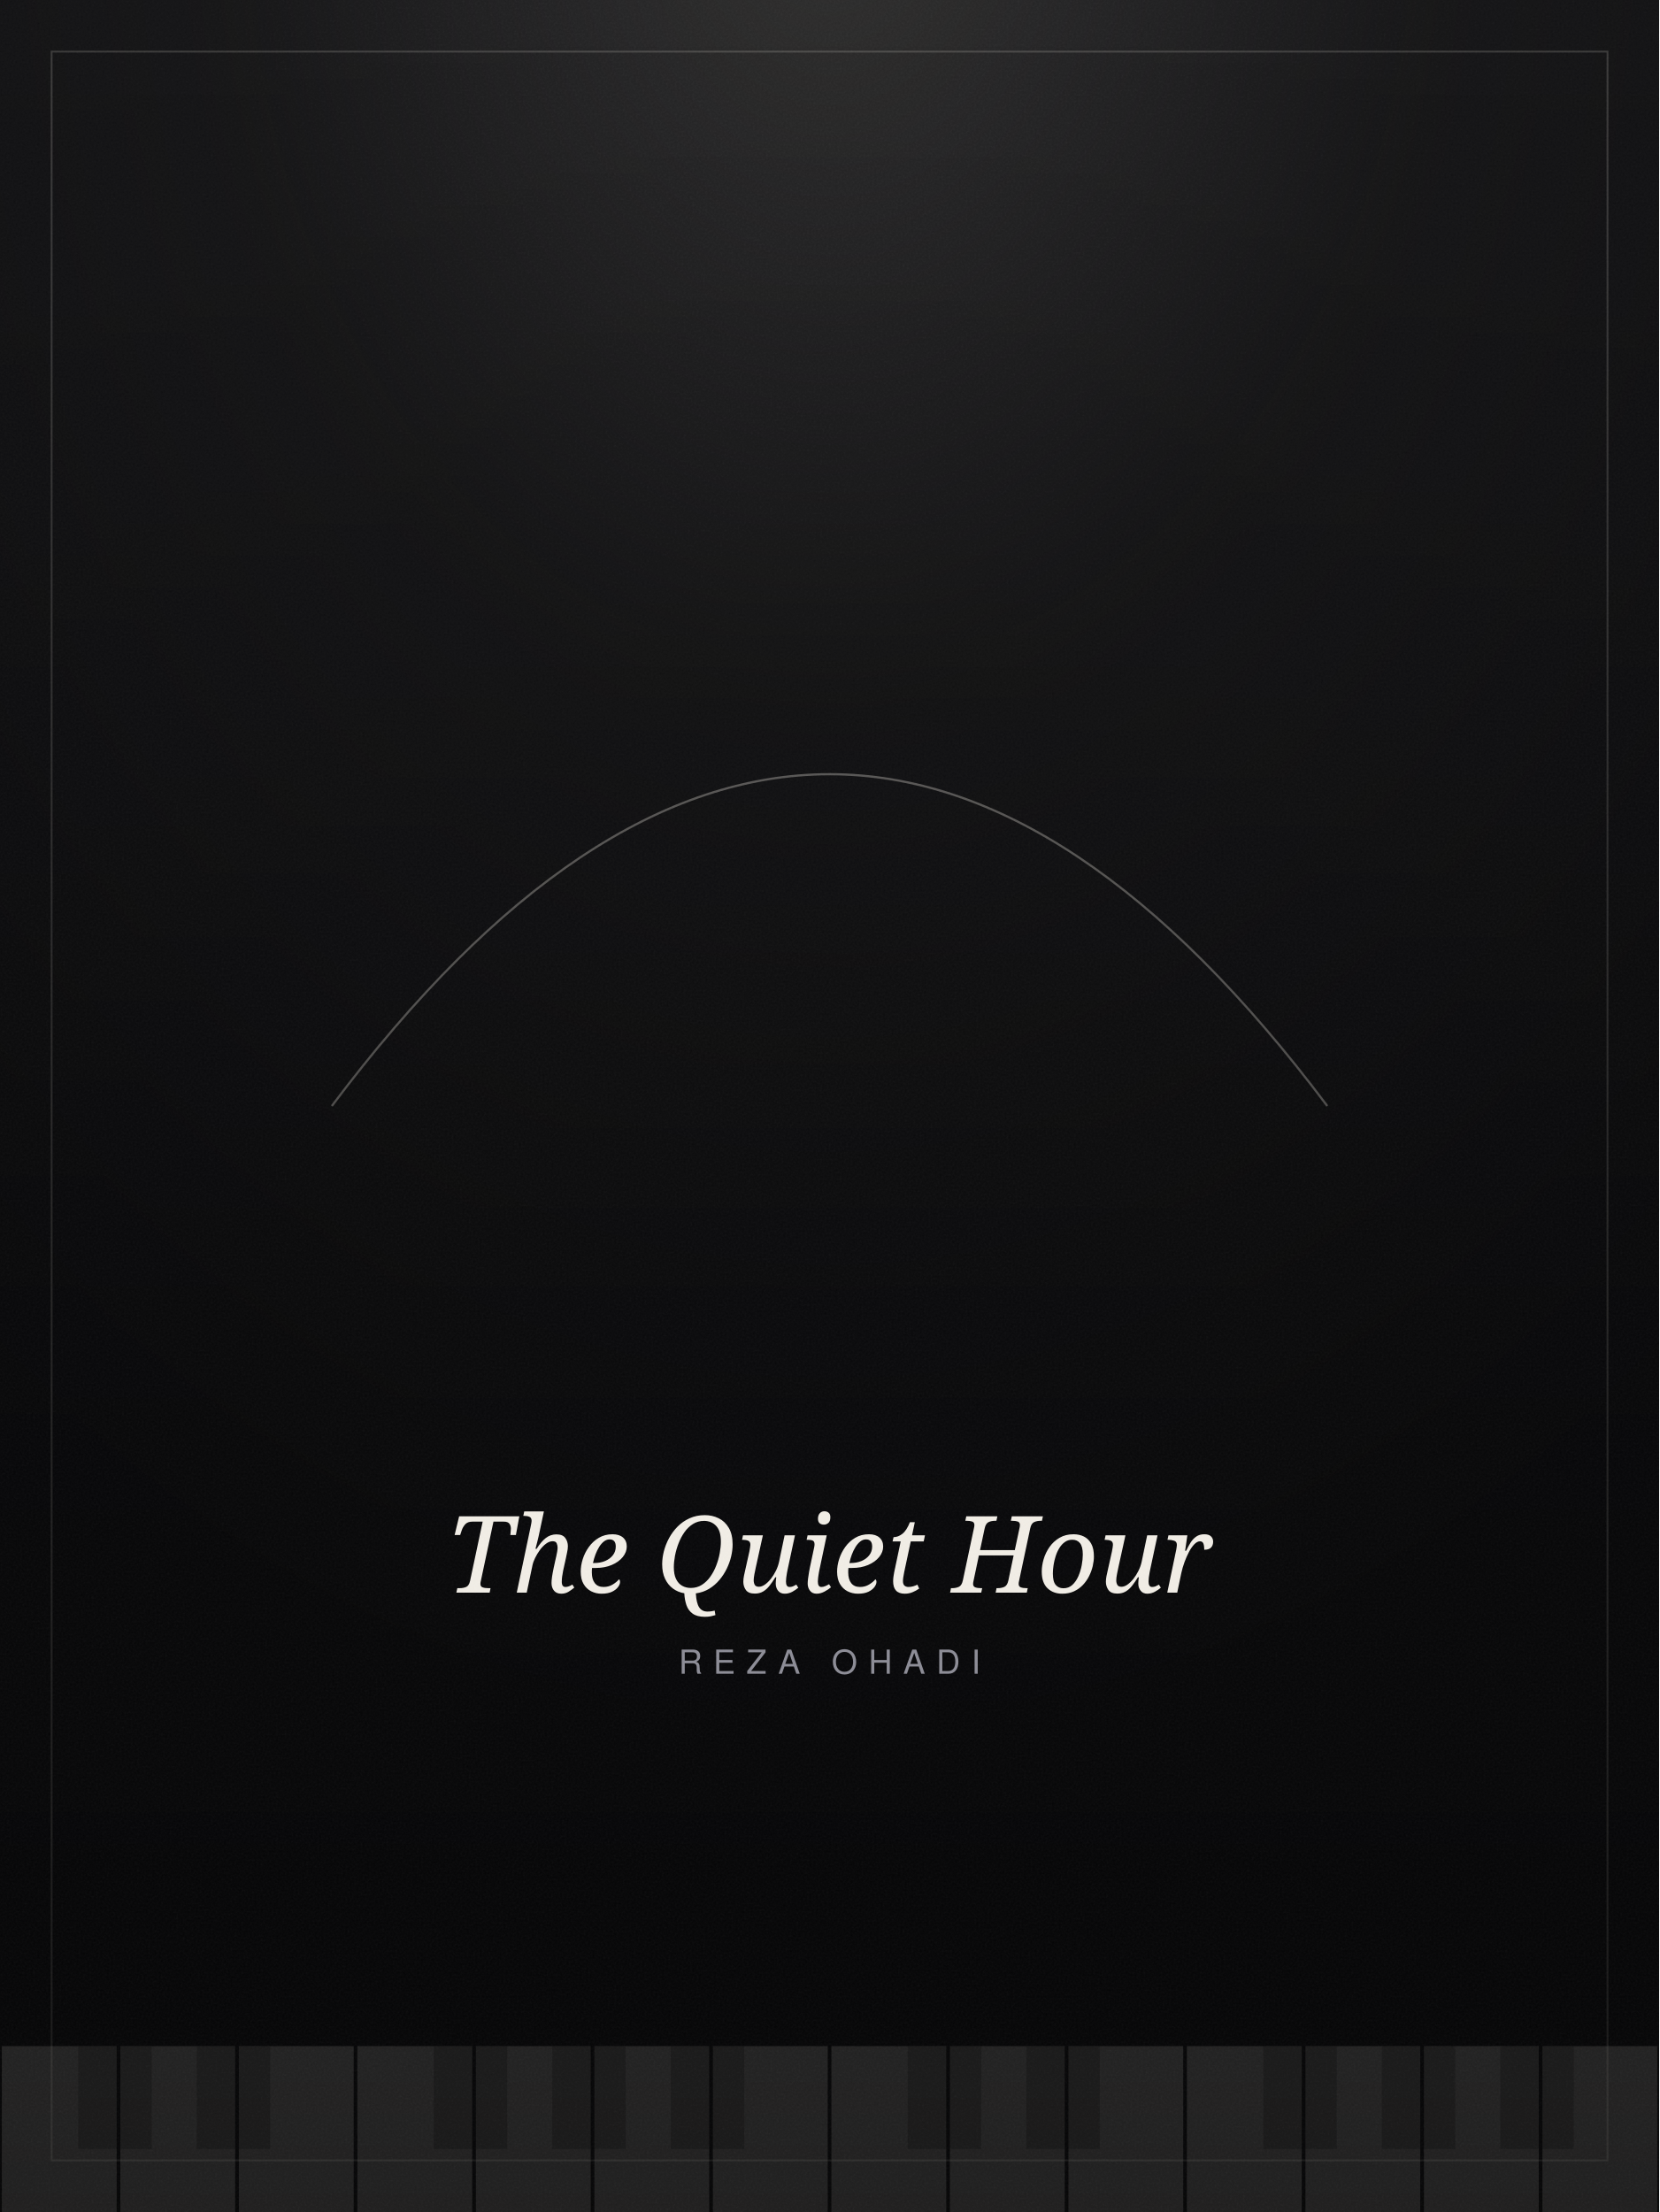
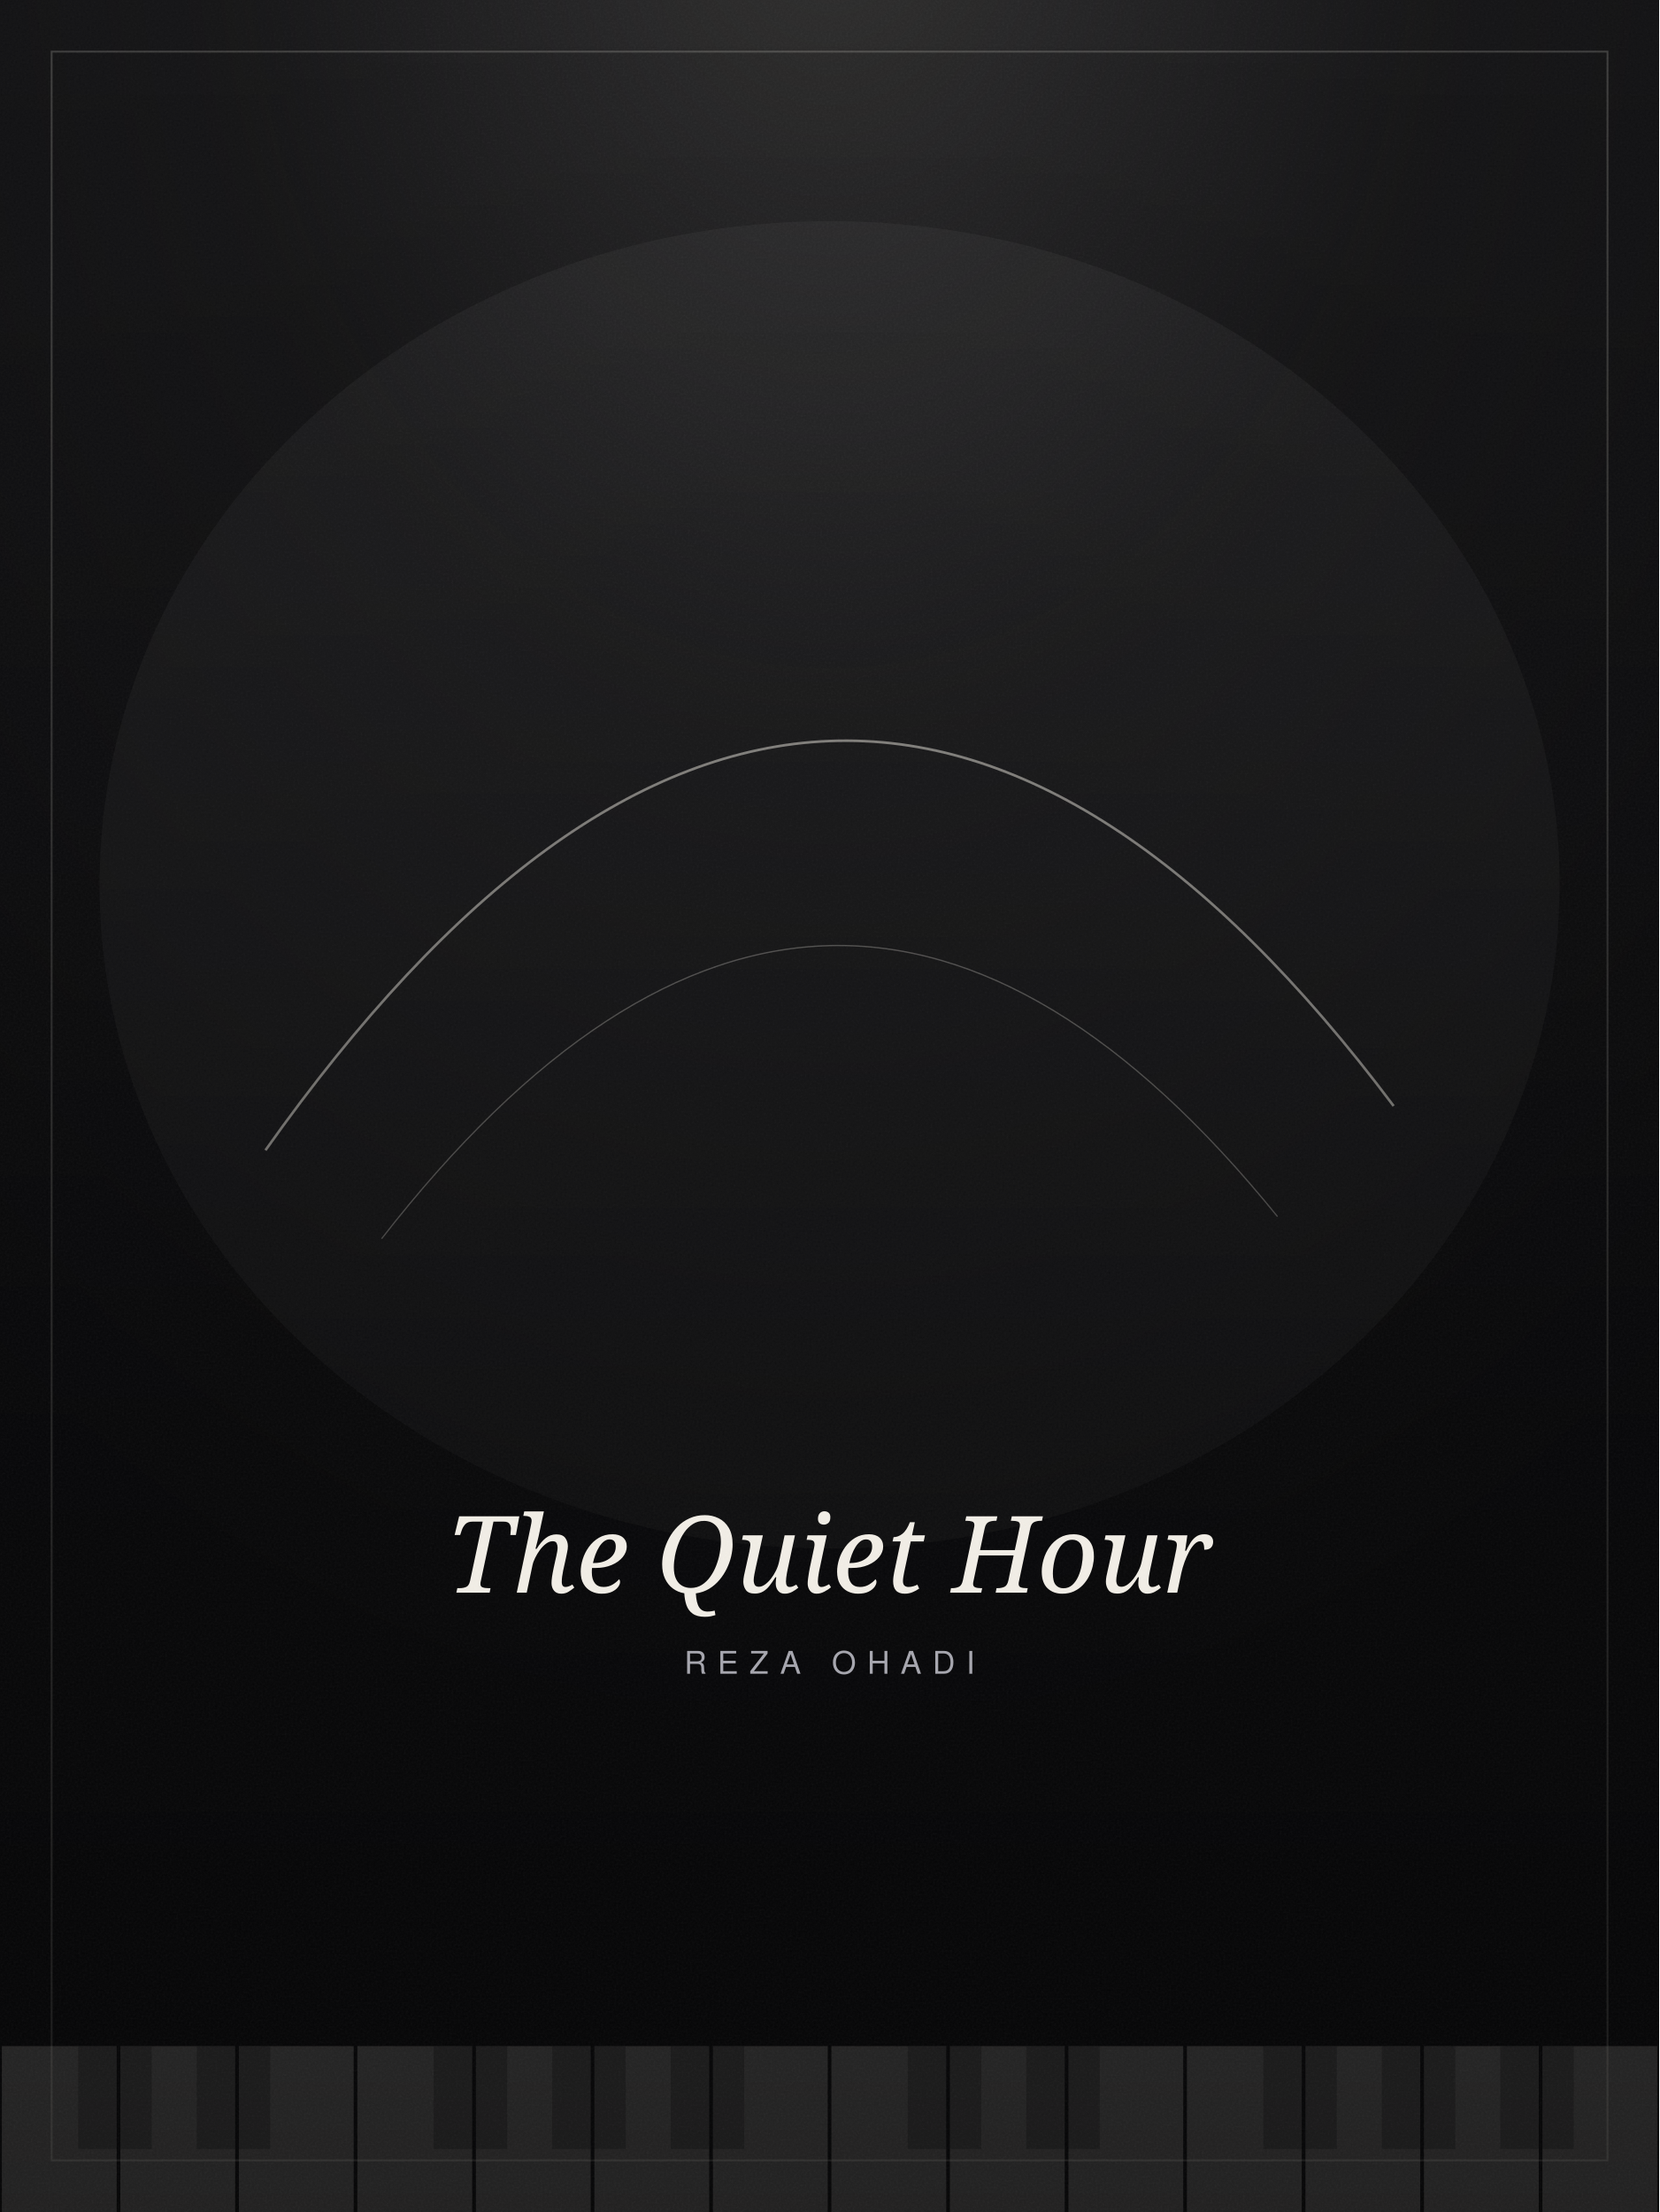
<svg xmlns="http://www.w3.org/2000/svg" width="900" height="1200" viewBox="0 0 900 1200" role="img" aria-label="The Quiet Hour cover">
  <defs>
    <radialGradient id="glow-cov2" cx="50%" cy="-5%" r="85%">
      <stop offset="0%" stop-color="#F2EEE6" stop-opacity="0.16" />
      <stop offset="45%" stop-color="#F2EEE6" stop-opacity="0.04" />
      <stop offset="100%" stop-color="#F2EEE6" stop-opacity="0" />
    </radialGradient>
    <linearGradient id="vign-cov2" x1="0" y1="0" x2="0" y2="1">
      <stop offset="0%" stop-color="#000" stop-opacity="0" />
      <stop offset="100%" stop-color="#000" stop-opacity="0.55" />
    </linearGradient>
    <filter id="grain-cov2">
      <feTurbulence type="fractalNoise" baseFrequency="0.85" numOctaves="2" stitchTiles="stitch" />
      <feColorMatrix type="saturate" values="0" />
      <feComponentTransfer>
        <feFuncA type="linear" slope="0.05" />
      </feComponentTransfer>
    </filter>
  </defs>
  <rect width="900" height="1200" fill="#0A0A0C" />
  <rect width="900" height="1200" fill="url(#glow-cov2)" />
-   <rect x="28" y="28" width="844" height="1144" fill="none" stroke="#F2EEE6" stroke-width="1" opacity="0.18" />
-   <path d="M 180 600 Q 450 240 720 600" fill="none" stroke="#F2EEE6" stroke-width="1.2" opacity="0.4" />
+   <ellipse cx="450" cy="480" rx="396" ry="360" fill="#F2EEE6" opacity="0.05" />
+   <rect x="28" y="28" width="844" height="1144" fill="none" stroke="#F2EEE6" stroke-width="1" opacity="0.2" />
+   <g opacity="0.6">
+     <path d="M 144 624 Q 450 192 756 600" fill="none" stroke="#F2EEE6" stroke-width="1.4" />
+     <path d="M 207 672 Q 450 360 693 660" fill="none" stroke="#F2EEE6" stroke-width="0.7" opacity="0.6" />
+   </g>
  <g>
    <g>
-       <rect x="1" y="1110" width="62.286" height="90" fill="#F2EEE6" opacity="0.252" />
-       <rect x="65.286" y="1110" width="62.286" height="90" fill="#F2EEE6" opacity="0.252" />
-       <rect x="129.571" y="1110" width="62.286" height="90" fill="#F2EEE6" opacity="0.252" />
-       <rect x="193.857" y="1110" width="62.286" height="90" fill="#F2EEE6" opacity="0.252" />
-       <rect x="258.143" y="1110" width="62.286" height="90" fill="#F2EEE6" opacity="0.252" />
-       <rect x="322.429" y="1110" width="62.286" height="90" fill="#F2EEE6" opacity="0.252" />
-       <rect x="386.714" y="1110" width="62.286" height="90" fill="#F2EEE6" opacity="0.252" />
-       <rect x="451" y="1110" width="62.286" height="90" fill="#F2EEE6" opacity="0.252" />
-       <rect x="515.286" y="1110" width="62.286" height="90" fill="#F2EEE6" opacity="0.252" />
-       <rect x="579.571" y="1110" width="62.286" height="90" fill="#F2EEE6" opacity="0.252" />
-       <rect x="643.857" y="1110" width="62.286" height="90" fill="#F2EEE6" opacity="0.252" />
-       <rect x="708.143" y="1110" width="62.286" height="90" fill="#F2EEE6" opacity="0.252" />
-       <rect x="772.429" y="1110" width="62.286" height="90" fill="#F2EEE6" opacity="0.252" />
-       <rect x="836.714" y="1110" width="62.286" height="90" fill="#F2EEE6" opacity="0.252" />
-       <rect x="42.429" y="1110" width="39.857" height="55.8" fill="#0A0A0C" opacity="0.28" />
-       <rect x="106.714" y="1110" width="39.857" height="55.8" fill="#0A0A0C" opacity="0.28" />
-       <rect x="235.286" y="1110" width="39.857" height="55.8" fill="#0A0A0C" opacity="0.28" />
-       <rect x="299.571" y="1110" width="39.857" height="55.8" fill="#0A0A0C" opacity="0.28" />
-       <rect x="363.857" y="1110" width="39.857" height="55.8" fill="#0A0A0C" opacity="0.28" />
-       <rect x="492.429" y="1110" width="39.857" height="55.8" fill="#0A0A0C" opacity="0.28" />
-       <rect x="556.714" y="1110" width="39.857" height="55.8" fill="#0A0A0C" opacity="0.28" />
-       <rect x="685.286" y="1110" width="39.857" height="55.8" fill="#0A0A0C" opacity="0.28" />
-       <rect x="749.571" y="1110" width="39.857" height="55.8" fill="#0A0A0C" opacity="0.28" />
-       <rect x="813.857" y="1110" width="39.857" height="55.8" fill="#0A0A0C" opacity="0.28" />
+       <rect x="1" y="1110" width="62.286" height="90" fill="#F2EEE6" opacity="0.27" />
+       <rect x="65.286" y="1110" width="62.286" height="90" fill="#F2EEE6" opacity="0.27" />
+       <rect x="129.571" y="1110" width="62.286" height="90" fill="#F2EEE6" opacity="0.27" />
+       <rect x="193.857" y="1110" width="62.286" height="90" fill="#F2EEE6" opacity="0.27" />
+       <rect x="258.143" y="1110" width="62.286" height="90" fill="#F2EEE6" opacity="0.27" />
+       <rect x="322.429" y="1110" width="62.286" height="90" fill="#F2EEE6" opacity="0.27" />
+       <rect x="386.714" y="1110" width="62.286" height="90" fill="#F2EEE6" opacity="0.27" />
+       <rect x="451" y="1110" width="62.286" height="90" fill="#F2EEE6" opacity="0.27" />
+       <rect x="515.286" y="1110" width="62.286" height="90" fill="#F2EEE6" opacity="0.27" />
+       <rect x="579.571" y="1110" width="62.286" height="90" fill="#F2EEE6" opacity="0.27" />
+       <rect x="643.857" y="1110" width="62.286" height="90" fill="#F2EEE6" opacity="0.27" />
+       <rect x="708.143" y="1110" width="62.286" height="90" fill="#F2EEE6" opacity="0.27" />
+       <rect x="772.429" y="1110" width="62.286" height="90" fill="#F2EEE6" opacity="0.27" />
+       <rect x="836.714" y="1110" width="62.286" height="90" fill="#F2EEE6" opacity="0.27" />
+       <rect x="42.429" y="1110" width="39.857" height="55.8" fill="#0A0A0C" opacity="0.3" />
+       <rect x="106.714" y="1110" width="39.857" height="55.8" fill="#0A0A0C" opacity="0.3" />
+       <rect x="235.286" y="1110" width="39.857" height="55.8" fill="#0A0A0C" opacity="0.3" />
+       <rect x="299.571" y="1110" width="39.857" height="55.8" fill="#0A0A0C" opacity="0.3" />
+       <rect x="363.857" y="1110" width="39.857" height="55.8" fill="#0A0A0C" opacity="0.3" />
+       <rect x="492.429" y="1110" width="39.857" height="55.8" fill="#0A0A0C" opacity="0.3" />
+       <rect x="556.714" y="1110" width="39.857" height="55.8" fill="#0A0A0C" opacity="0.3" />
+       <rect x="685.286" y="1110" width="39.857" height="55.8" fill="#0A0A0C" opacity="0.3" />
+       <rect x="749.571" y="1110" width="39.857" height="55.8" fill="#0A0A0C" opacity="0.3" />
+       <rect x="813.857" y="1110" width="39.857" height="55.8" fill="#0A0A0C" opacity="0.3" />
    </g>
  </g>
  <rect width="900" height="1200" fill="url(#vign-cov2)" />
  <text x="450" y="864" text-anchor="middle" font-family="Georgia, serif" font-style="italic" font-size="58" fill="#F2EEE6">The Quiet Hour</text>
-   <text x="450" y="908" text-anchor="middle" font-family="Helvetica, Arial, sans-serif" font-size="18" letter-spacing="6" fill="#8C8C96">REZA OHADI</text>
+   <text x="450" y="908" text-anchor="middle" font-family="Helvetica, Arial, sans-serif" font-size="17" letter-spacing="6" fill="#A6A6AE">REZA OHADI</text>
  <rect width="900" height="1200" filter="url(#grain-cov2)" />
</svg>
